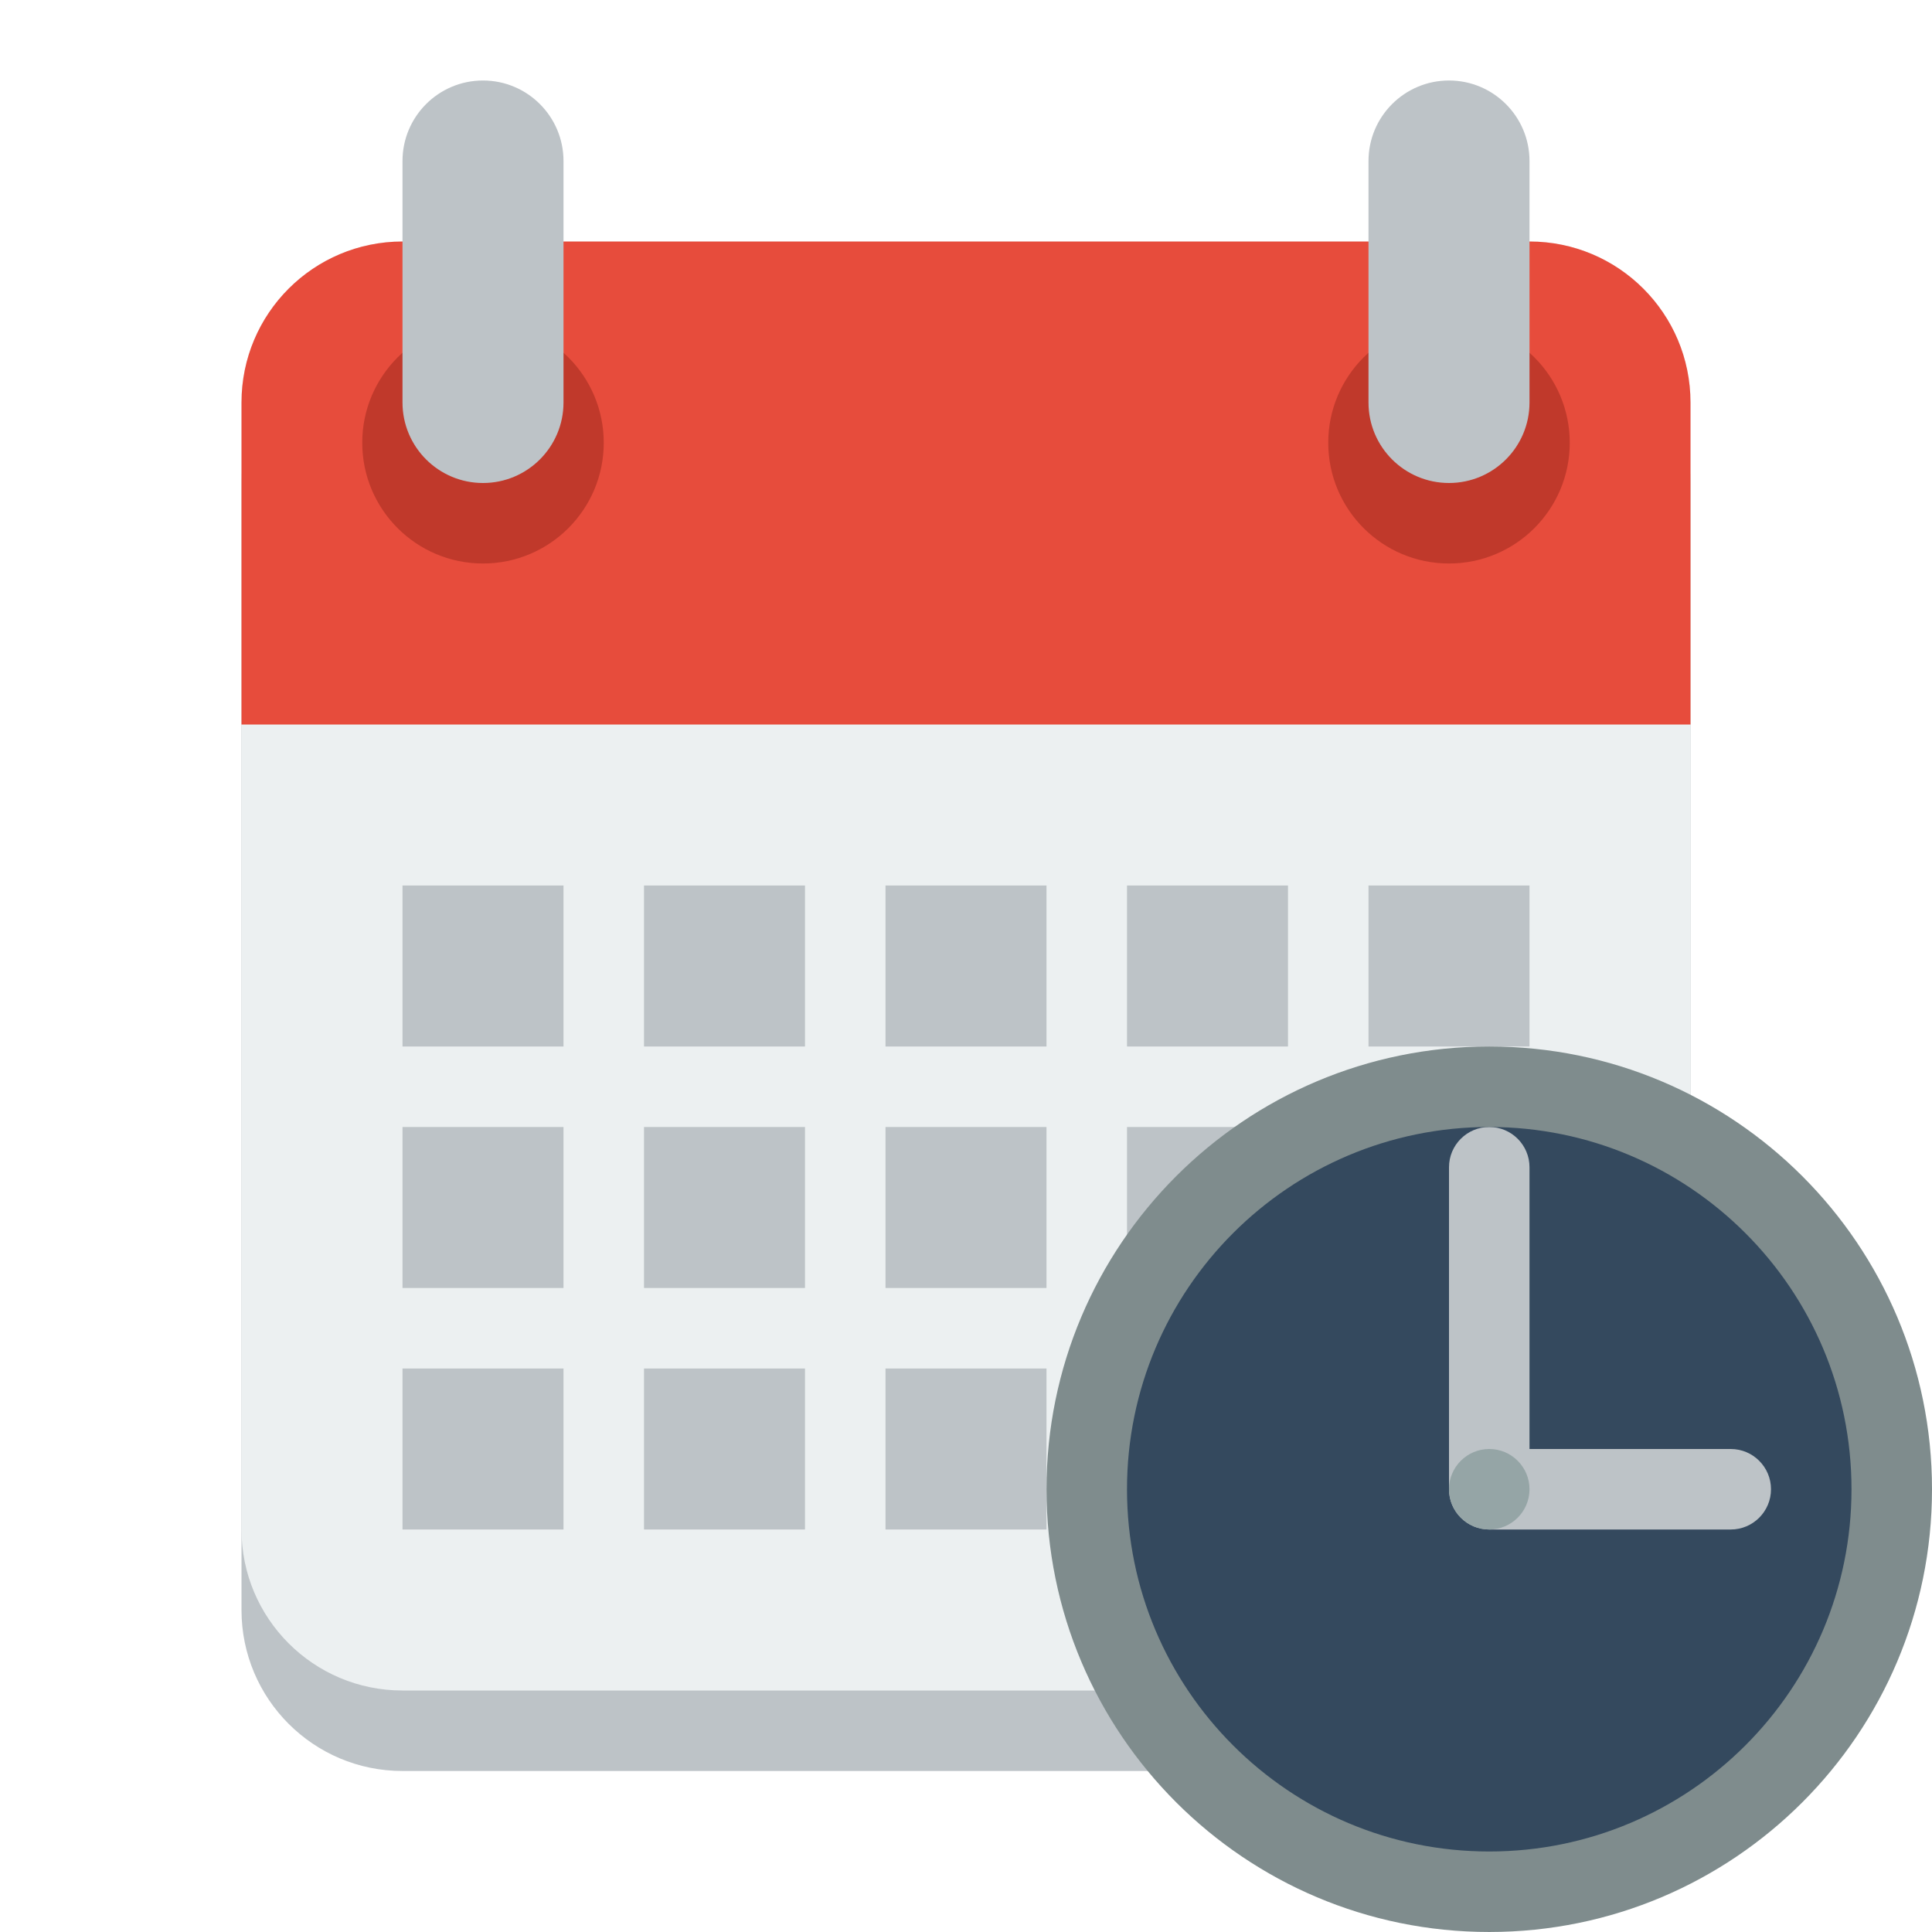
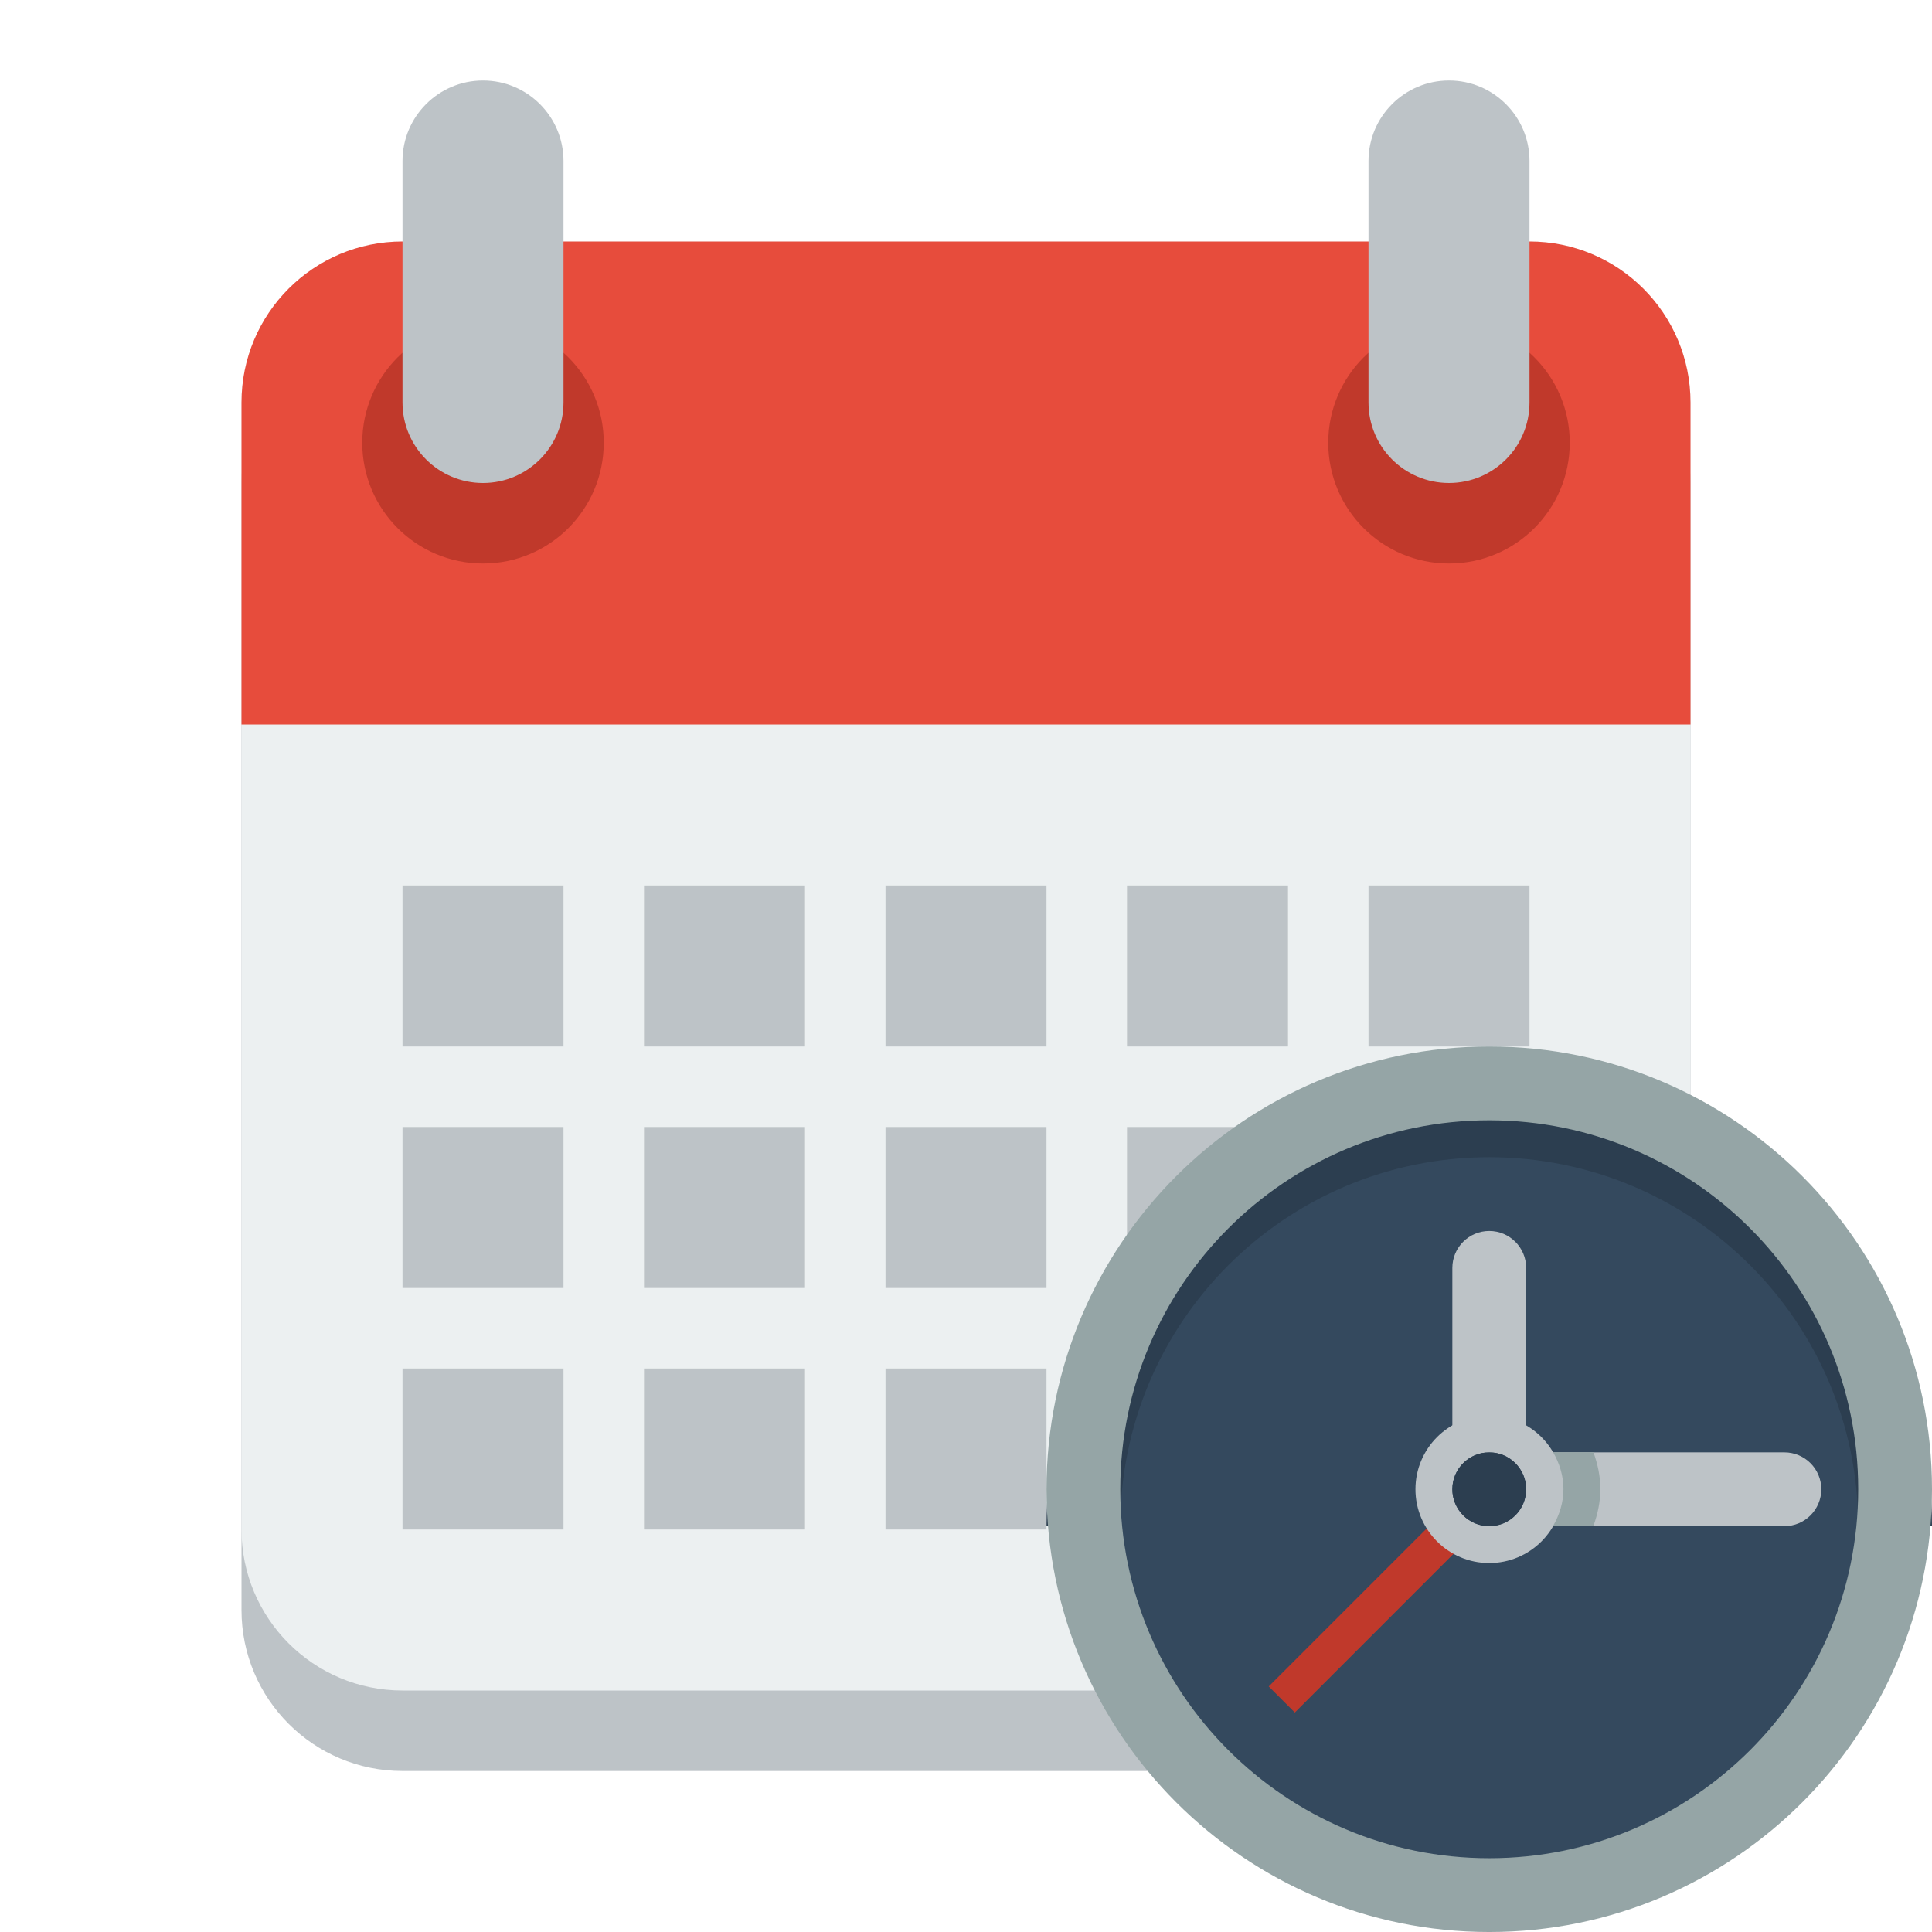
<svg xmlns="http://www.w3.org/2000/svg" version="1.1" width="24" height="24" id="svg2">
  <defs id="defs4" />
  <g transform="translate(0,-1028.362)" id="layer1">
    <path d="M 5,1032.362 C 3.895,1032.362 3,1033.258 3,1034.362 L 3,1048.362 C 3,1049.467 3.895,1050.362 5,1050.362 L 11,1050.362 13,1050.362 19,1050.362 C 20.105,1050.362 21,1049.467 21,1048.362 L 21,1034.362 C 21,1033.258 20.105,1032.362 19,1032.362 L 13,1032.362 11,1032.362 5,1032.362 z" id="path2987-6-0-1" style="fill:#bdc3c7;fill-opacity:1;fill-rule:nonzero;stroke:none" />
    <path d="M 5,3 C 3.895,3 3,3.895 3,5 L 3,19 C 3,20.105 3.895,21 5,21 L 11,21 13,21 19,21 C 20.105,21 21,20.105 21,19 L 21,5 C 21,3.895 20.105,3 19,3 L 13,3 11,3 5,3 z" transform="translate(0,1028.362)" id="path2987-6-0" style="fill:#ecf0f1;fill-opacity:1;fill-rule:nonzero;stroke:none" />
    <path style="fill:#e74c3c;fill-opacity:1;fill-rule:nonzero;stroke:none" d="M 5 3 C 3.895 3 3 3.895 3 5 L 3 8 L 3 9 L 21 9 L 21 8 L 21 5 C 21 3.895 20.105 3 19 3 L 13 3 L 11 3 L 5 3 z " transform="translate(0,1028.362)" id="path2987-6-0-3" />
    <path d="M 7,5.5 A 1.5,1.5 0 1 1 4,5.5 1.5,1.5 0 1 1 7,5.5 z" transform="translate(0.5,1028.362)" id="path3201" style="fill:#c0392b;fill-opacity:1;fill-rule:nonzero;stroke:none" />
    <path d="M 6,1 C 5.448,1 5,1.448 5,2 L 5,5 C 5,5.552 5.448,6 6,6 6.552,6 7,5.552 7,5 L 7,2 C 7,1.448 6.552,1 6,1 z" transform="translate(0,1028.362)" id="rect3118" style="fill:#bdc3c7;fill-opacity:1;fill-rule:nonzero;stroke:none" />
    <path d="M 7,5.5 A 1.5,1.5 0 1 1 4,5.5 1.5,1.5 0 1 1 7,5.5 z" transform="translate(12.5,1028.362)" id="path3201-2" style="fill:#c0392b;fill-opacity:1;fill-rule:nonzero;stroke:none" />
    <path d="M 18,1029.362 C 17.448,1029.362 17,1029.81 17,1030.362 L 17,1033.362 C 17,1033.915 17.448,1034.362 18,1034.362 18.552,1034.362 19,1033.915 19,1033.362 L 19,1030.362 C 19,1029.81 18.552,1029.362 18,1029.362 z" id="rect3118-9" style="fill:#bdc3c7;fill-opacity:1;fill-rule:nonzero;stroke:none" />
    <path d="M 5,1039.362 5,1041.362 7,1041.362 7,1039.362 5,1039.362 z M 8,1039.362 8,1041.362 10,1041.362 10,1039.362 8,1039.362 z M 11,1039.362 11,1041.362 13,1041.362 13,1039.362 11,1039.362 z M 14,1039.362 14,1041.362 16,1041.362 16,1039.362 14,1039.362 z M 17,1039.362 17,1041.362 19,1041.362 19,1039.362 17,1039.362 z" id="rect3260" style="fill:#bdc3c7;fill-opacity:1;fill-rule:nonzero;stroke:none" />
    <path d="M 5,1042.362 5,1044.362 7,1044.362 7,1042.362 5,1042.362 z M 8,1042.362 8,1044.362 10,1044.362 10,1042.362 8,1042.362 z M 11,1042.362 11,1044.362 13,1044.362 13,1042.362 11,1042.362 z M 14,1042.362 14,1044.362 16,1044.362 16,1042.362 14,1042.362 z M 17,1042.362 17,1044.362 19,1044.362 19,1042.362 17,1042.362 z" id="rect3260-6" style="fill:#bdc3c7;fill-opacity:1;fill-rule:nonzero;stroke:none" />
    <path d="M 5,1045.362 5,1047.362 7,1047.362 7,1045.362 5,1045.362 z M 8,1045.362 8,1047.362 10,1047.362 10,1045.362 8,1045.362 z M 11,1045.362 11,1047.362 13,1047.362 13,1045.362 11,1045.362 z M 14,1045.362 14,1047.362 16,1047.362 16,1045.362 14,1045.362 z M 17,1045.362 17,1047.362 19,1047.362 19,1045.362 17,1045.362 z" id="rect3260-6-1" style="fill:#bdc3c7;fill-opacity:1;fill-rule:nonzero;stroke:none" />
-     <path style="fill:#34495e;fill-opacity:1;fill-rule:nonzero;stroke:none" id="path2993" d="M 40,18 A 6,6 0 1 1 28,18 6,6 0 1 1 40,18 z" transform="matrix(0.8249054,0,0,0.8249054,-9.546783,1032.068)" />
-     <path style="fill:#bdc3c7;fill-opacity:1;fill-rule:nonzero;stroke:none" d="M 18.5 14 C 18.224 14 18 14.224 18 14.5 L 18 15 L 18 18 L 18 18.5 C 18 18.776 18.224 19 18.5 19 L 19 19 L 21 19 L 21.5 19 C 21.776 19 22 18.776 22 18.5 C 22 18.224 21.776 18 21.5 18 L 21 18 L 19 18 L 19 15 L 19 14.5 C 19 14.224 18.776 14 18.5 14 z " transform="translate(0,1028.362)" id="rect2995" />
-     <path style="fill:#7f8c8d;fill-opacity:1;fill-rule:nonzero;stroke:none" d="M 18.5,1041.362 C 15.462,1041.362 13,1043.825 13,1046.862 13,1049.9 15.462,1052.362 18.5,1052.362 21.538,1052.362 24,1049.9 24,1046.862 24,1043.825 21.538,1041.362 18.5,1041.362 z M 18.5,1042.362 C 20.985,1042.362 23,1044.377 23,1046.862 23,1049.348 20.985,1051.362 18.5,1051.362 16.015,1051.362 14,1049.348 14,1046.862 14,1044.377 16.015,1042.362 18.5,1042.362 z" id="path2993-1" />
-     <path style="fill:#95a5a6;fill-opacity:1;fill-rule:nonzero;stroke:none" id="path3091" d="M 27,17.5 C 27,17.776 26.776,18 26.5,18 26.224,18 26,17.776 26,17.5 26,17.224 26.224,17 26.5,17 26.776,17 27,17.224 27,17.5 z" transform="translate(-8,1029.362)" />
+     <g id="g3020" transform="matrix(0.4583333,0,0,0.4583332,5.208334,565.9047)">
+       <path transform="matrix(0.9166667,0,0,0.9166667,18,1038.362)" d="M 24,12 C 24,18.627 18.627,24 12,24 5.373,24 0,18.627 0,12 0,5.373 5.373,0 12,0 18.627,0 24,5.373 24,12 z" id="path2996-1" style="fill:#34495e;fill-opacity:1;fill-rule:nonzero;stroke:none" />
+       <path id="path2996-9" d="M 29,1038.362 C 22.373,1038.362 17,1043.735 17,1050.362 L 19,1050.362 C 19,1044.839 23.477,1040.362 29,1040.362 34.523,1040.362 39,1044.839 39,1050.362 L 41,1050.362 C 41,1043.735 35.627,1038.362 29,1038.362 z" style="fill:#2c3e50;fill-opacity:1;fill-rule:nonzero;stroke:none" />
+       <path id="rect3028" d="M 30,1048.362 30,1050.362 31,1050.362 37,1050.362 C 37.552,1050.362 38,1049.915 38,1049.362 38,1048.81 37.552,1048.362 37,1048.362 L 31,1048.362 30,1048.362 z" style="fill:#bdc3c7;fill-opacity:1;fill-rule:nonzero;stroke:none" />
+       <path id="rect3028-9" d="M 29,1042.362 C 28.448,1042.362 28,1042.81 28,1043.362 L 28,1047.362 28,1048.362 30,1048.362 30,1047.362 30,1043.362 C 30,1042.81 29.552,1042.362 29,1042.362 z" style="fill:#bdc3c7;fill-opacity:1;fill-rule:nonzero;stroke:none" />
+       <rect transform="matrix(0.7071068,-0.7071068,0.7071068,0.7071068,0,0)" y="762.07" x="-729.51" height="1" width="7" id="rect3077" style="fill:#c0392b;fill-opacity:1;fill-rule:nonzero;stroke:none" />
+       <path id="path3002-4" d="M 29,1047.362 C 27.895,1047.362 27,1048.258 27,1049.362 27,1050.467 27.895,1051.362 29,1051.362 30.105,1051.362 31,1050.467 31,1049.362 31,1048.258 30.105,1047.362 29,1047.362 z M 29,1048.362 C 29.552,1048.362 30,1048.81 30,1049.362 30,1049.915 29.552,1050.362 29,1050.362 28.448,1050.362 28,1049.915 28,1049.362 28,1048.81 28.448,1048.362 29,1048.362 z" style="fill:#bdc3c7;fill-opacity:1;fill-rule:nonzero;stroke:none" />
+       <path id="path2996" d="M 29,1037.362 C 22.373,1037.362 17,1042.735 17,1049.362 17,1055.99 22.373,1061.362 29,1061.362 35.627,1061.362 41,1055.99 41,1049.362 41,1042.735 35.627,1037.362 29,1037.362 z M 29,1039.362 C 34.523,1039.362 39,1043.839 39,1049.362 39,1054.885 34.523,1059.362 29,1059.362 23.477,1059.362 19,1054.885 19,1049.362 19,1043.839 23.477,1039.362 29,1039.362 z" style="fill:#95a5a6;fill-opacity:1;fill-rule:nonzero;stroke:none" />
+       <path transform="translate(17,1037.362)" d="M 13,12 C 13,12.552 12.552,13 12,13 11.448,13 11,12.552 11,12 11,11.448 11.448,11 12,11 12.552,11 13,11.448 13,12 z" id="path3019" style="fill:#2c3e50;fill-opacity:1;fill-rule:nonzero;stroke:none" />
+       <path id="rect3028-62" d="M 30.73,1048.357 C 30.9,1048.651 31.011,1048.992 31.011,1049.357 31.011,1049.722 30.9,1050.062 30.73,1050.357 L 31.011,1050.357 31.823,1050.357 C 31.937,1050.04 32.011,1049.712 32.011,1049.357 32.011,1049.001 31.937,1048.673 31.823,1048.357 L 31.011,1048.357 30.73,1048.357 z" style="fill:#95a5a6;fill-opacity:1;fill-rule:nonzero;stroke:none" />
+     </g>
  </g>
</svg>
